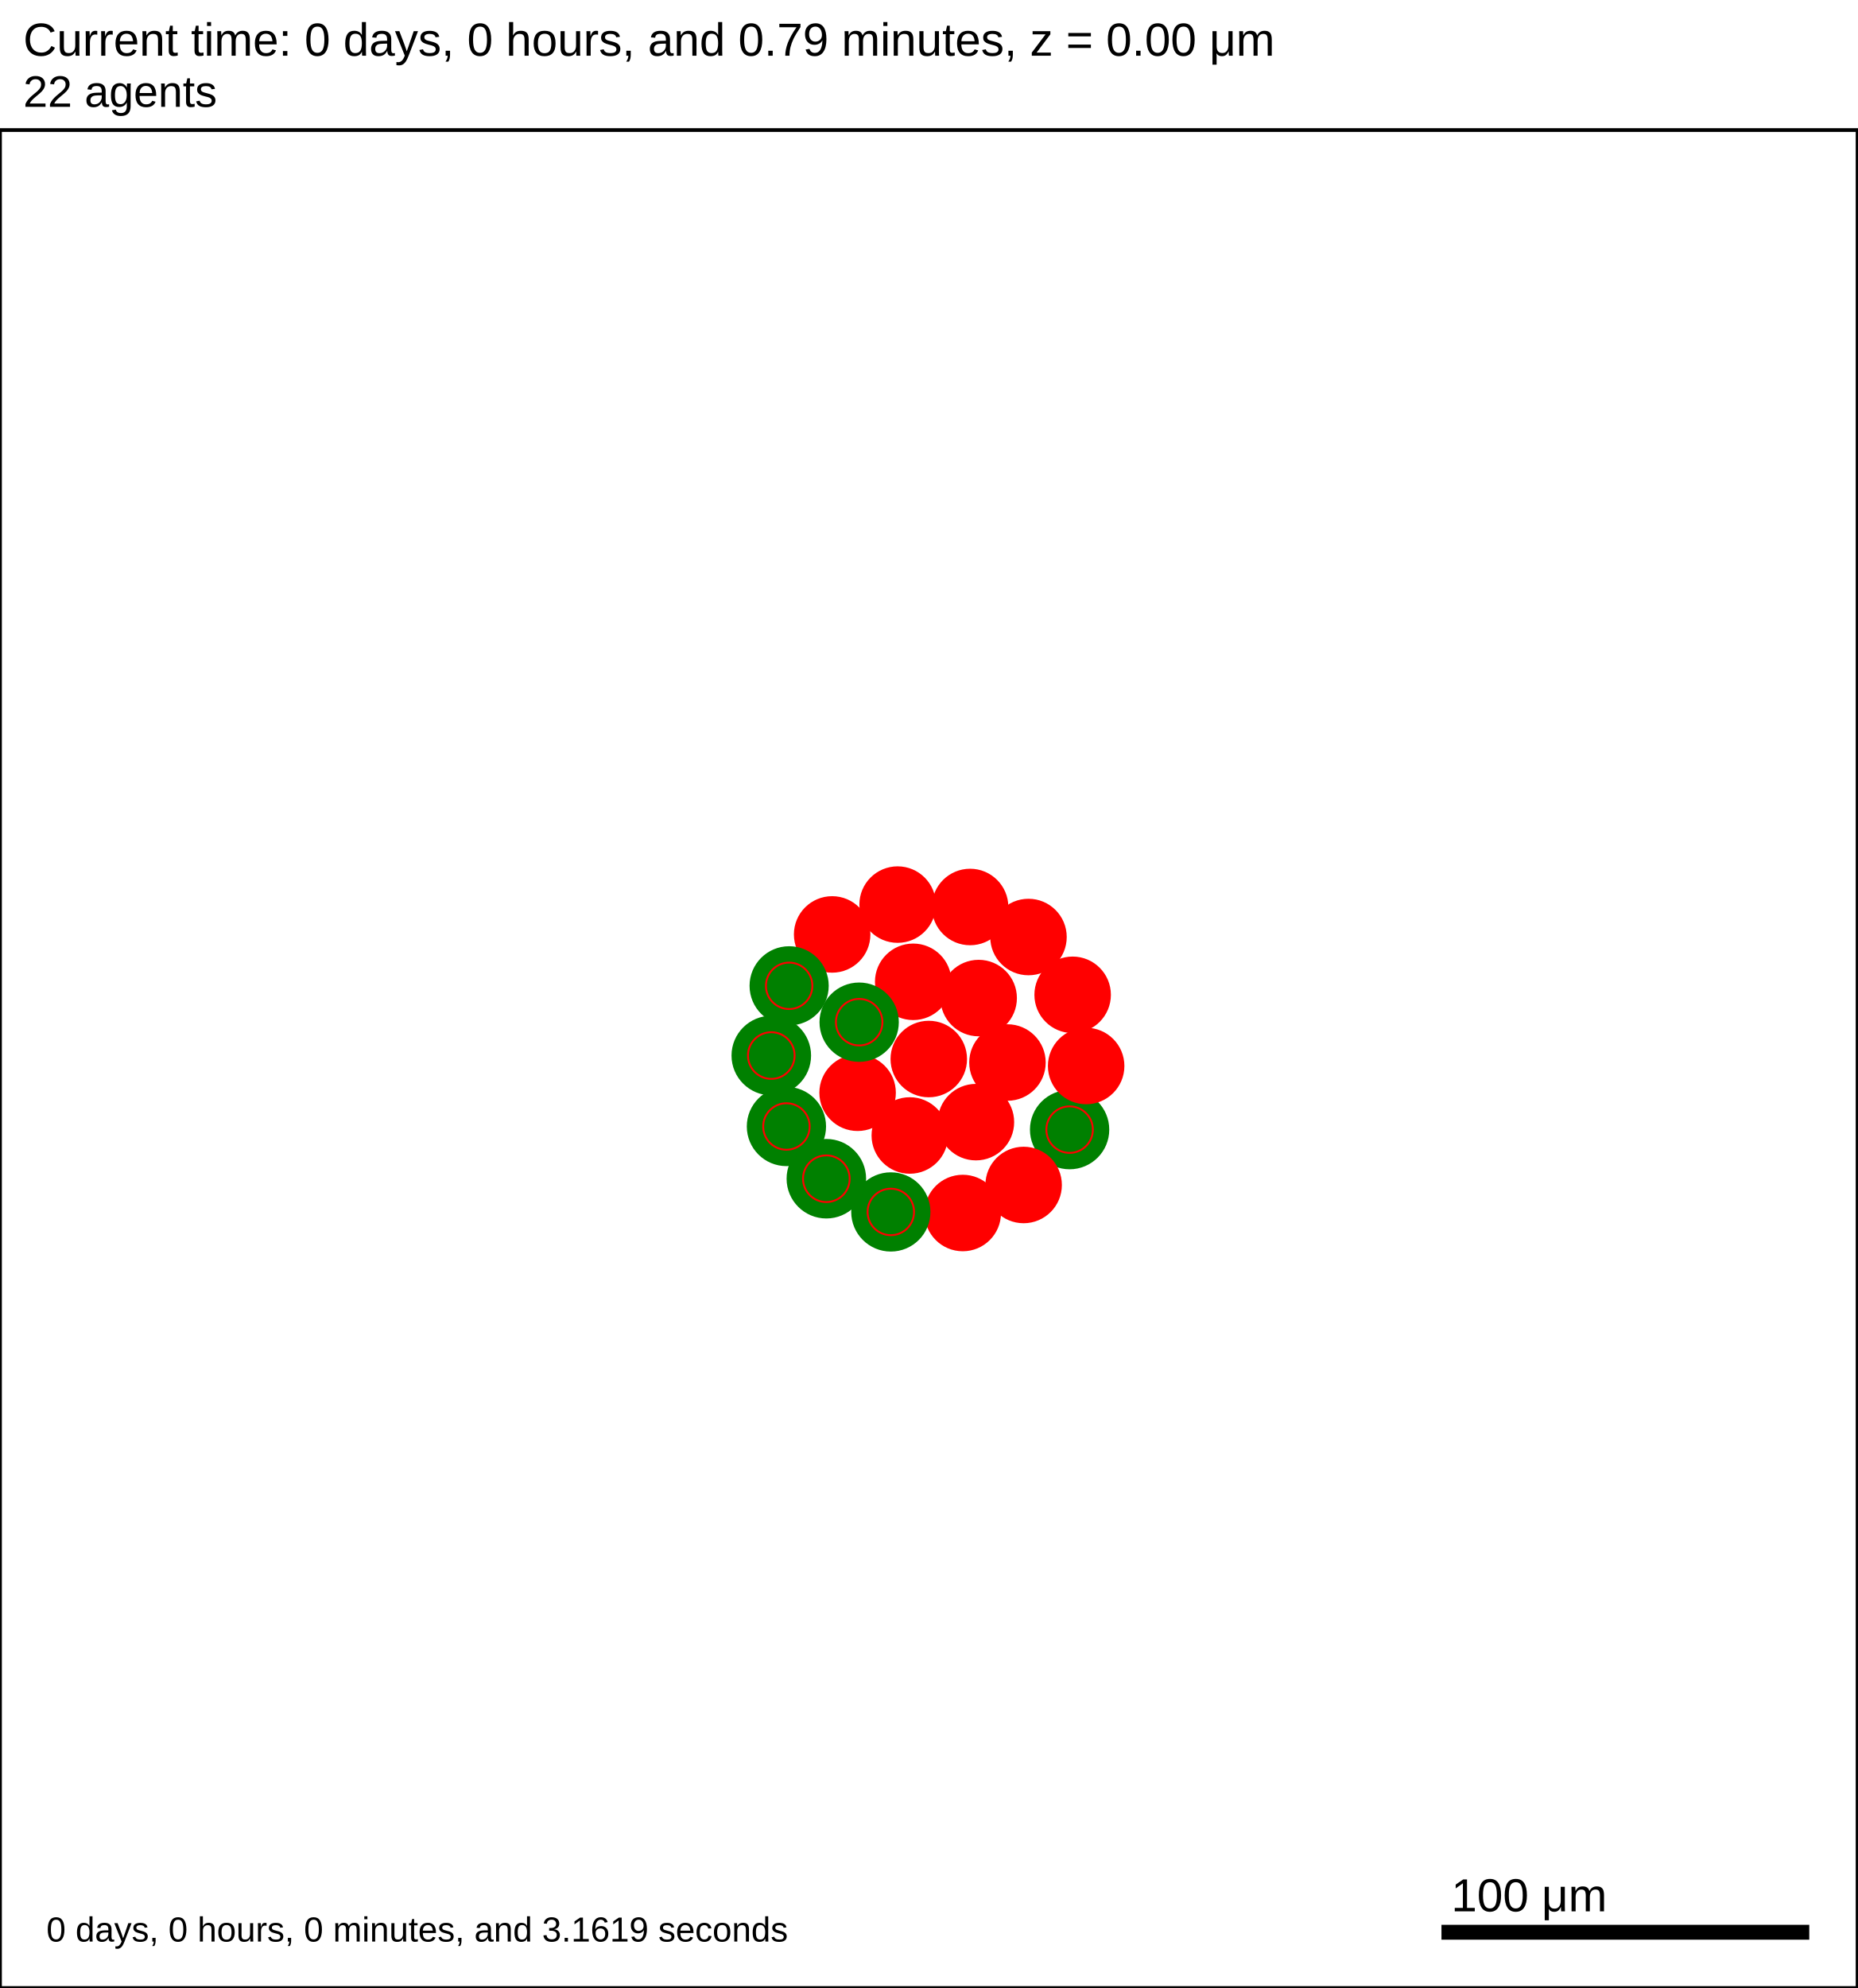
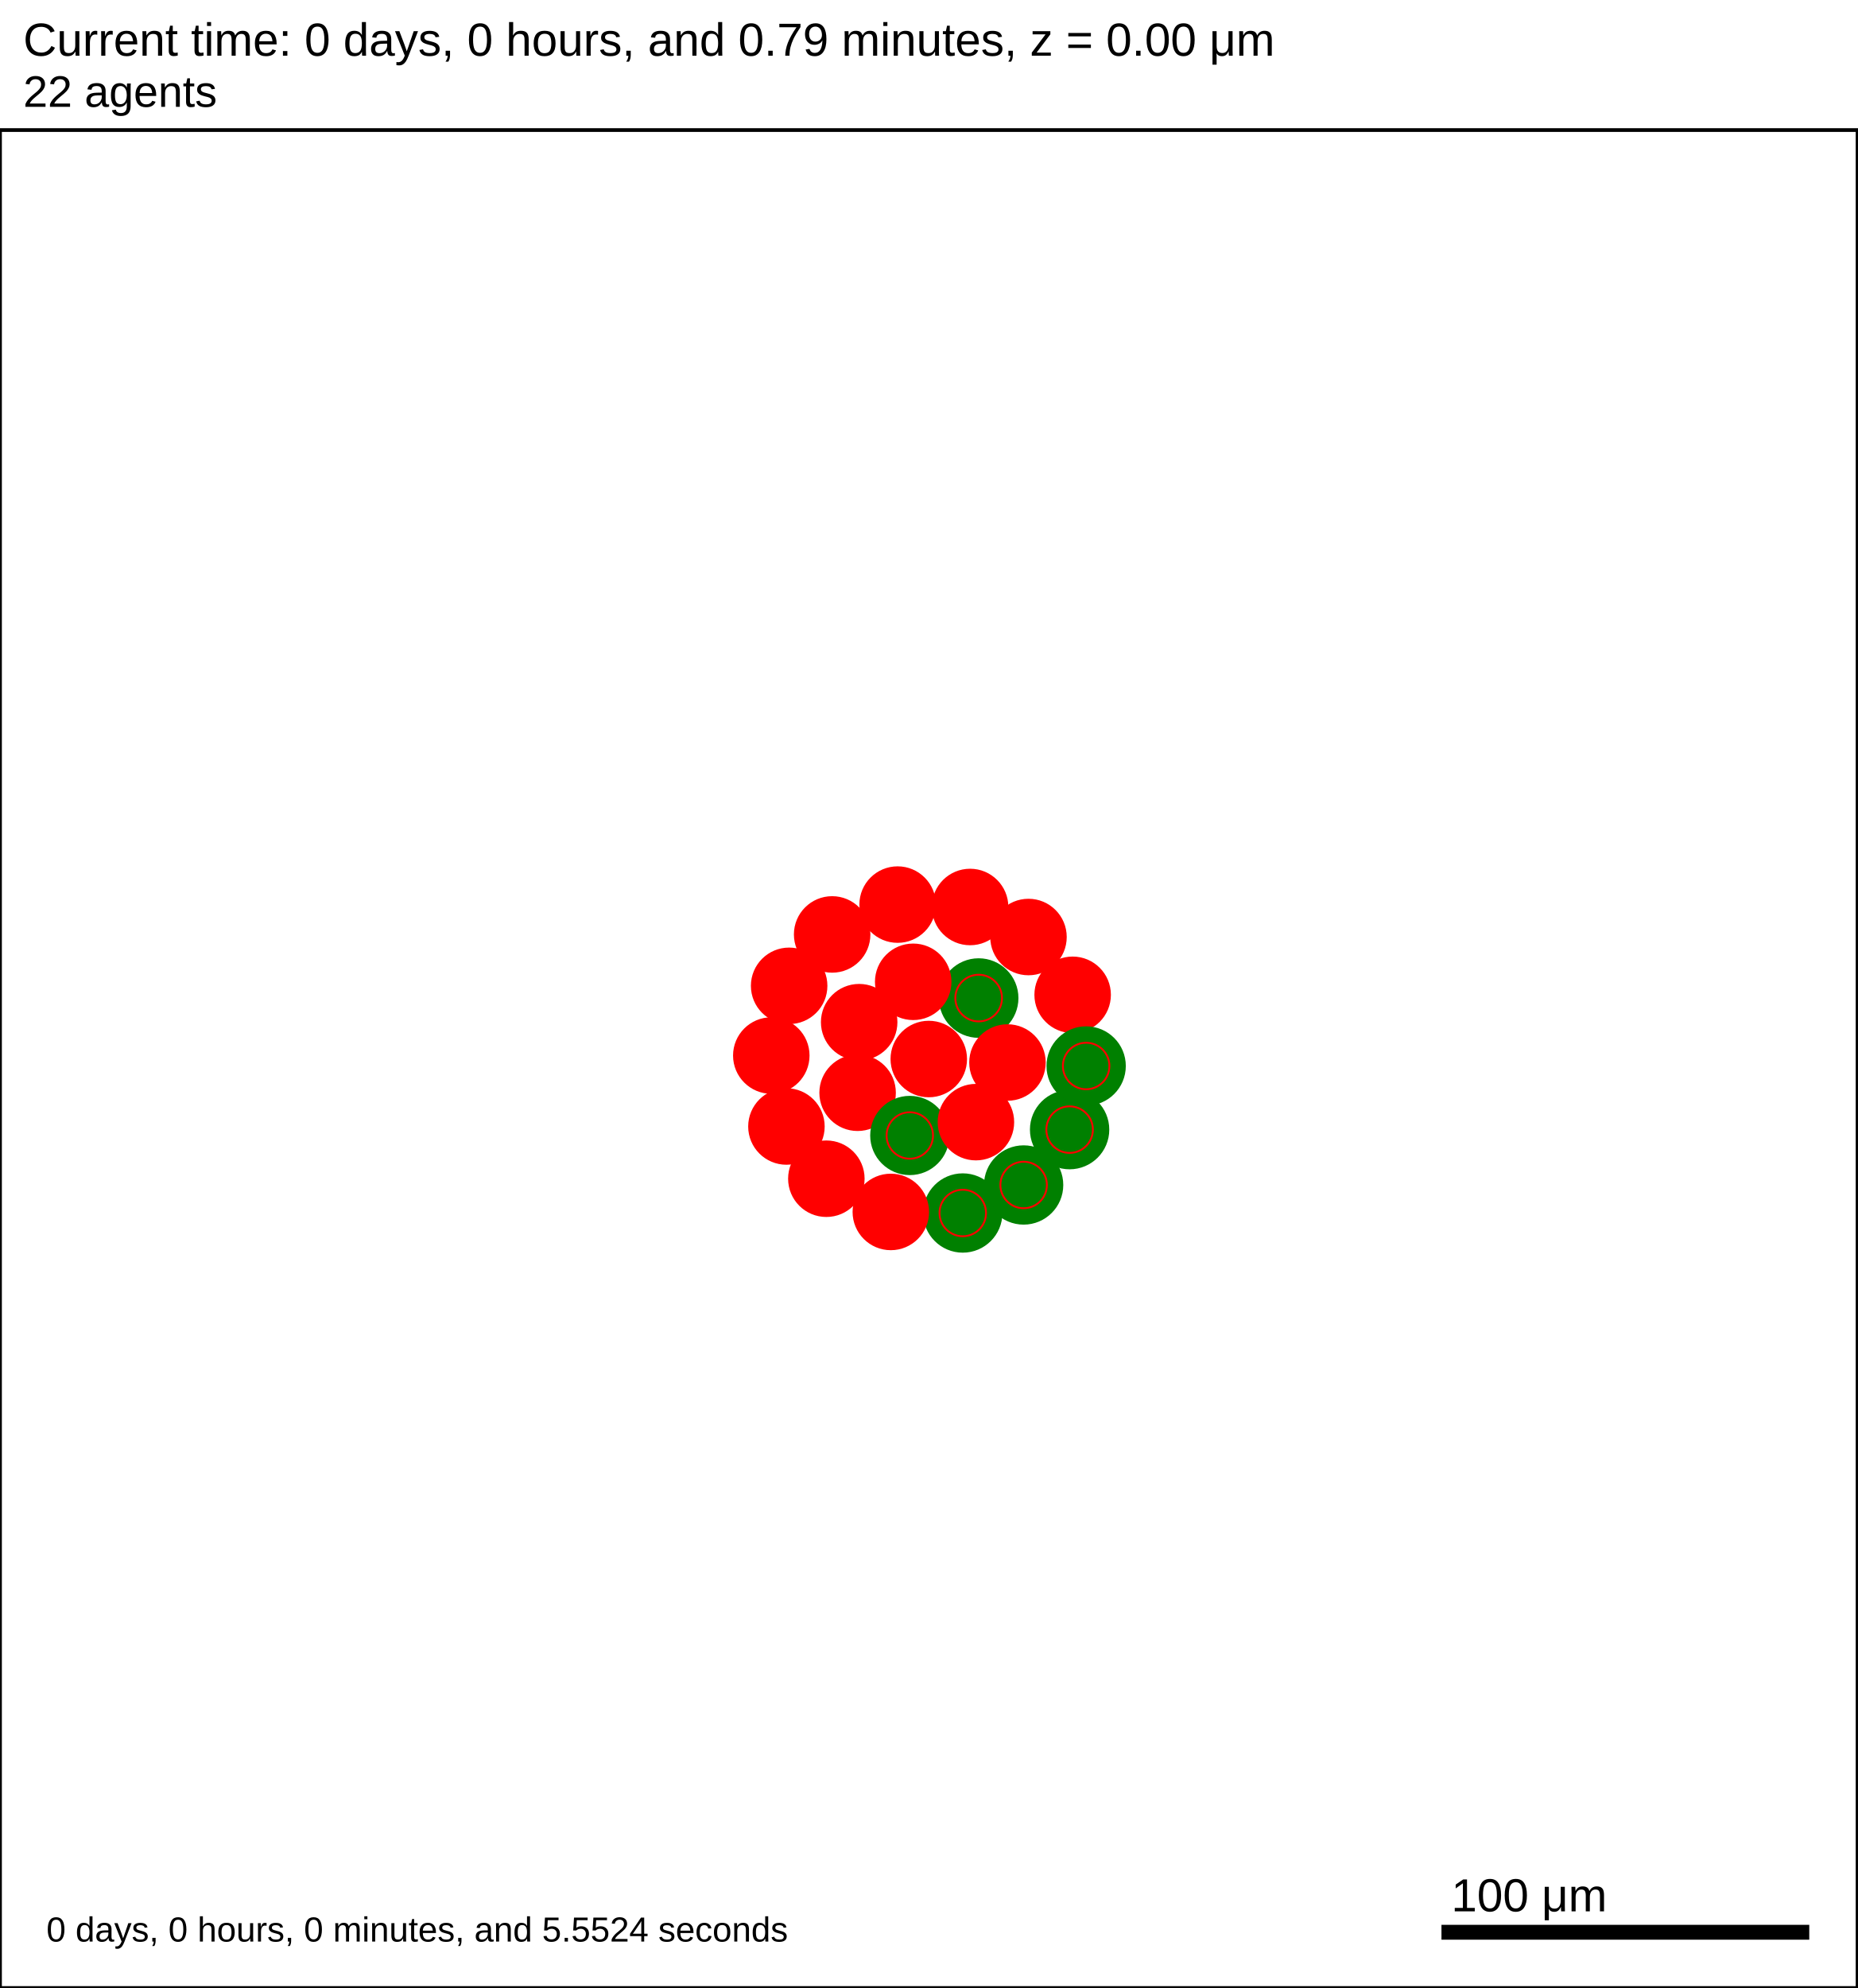
<svg xmlns="http://www.w3.org/2000/svg" version="1.1" width="500" height="535" id="svg2">
  <rect x="0" y="0" width="500" height="535" stroke-width="1" stroke="white" fill="white" />
  <text x="6.25" y="15" font-family="Arial" font-size="12.5" fill="black">
   Current time: 0 days, 0 hours, and 0.79 minutes, z = 0.00 μm
  </text>
  <text x="6.25" y="28.75" font-family="Arial" font-size="11.875" fill="black">
   22 agents
  </text>
  <g id="tissue" transform="translate(0,535) scale(1,-1)">
    <g id="ECM">
  </g>
    <g id="cells">
      <g id="cell0">
        <circle cx="250" cy="250" r="10.045" stroke-width="0.5" stroke="red" fill="red" />
        <circle cx="250" cy="250" r="6.032" stroke-width="0.5" stroke="red" fill="red" />
      </g>
      <g id="cell1">
        <circle cx="230.842" cy="240.923" r="10.045" stroke-width="0.5" stroke="red" fill="red" />
        <circle cx="230.842" cy="240.923" r="6.032" stroke-width="0.5" stroke="red" fill="red" />
      </g>
      <g id="cell2">
-         <circle cx="263.426" cy="266.406" r="10.045" stroke-width="0.5" stroke="red" fill="red" />
-         <circle cx="263.426" cy="266.406" r="6.032" stroke-width="0.5" stroke="red" fill="red" />
+         <circle cx="263.426" cy="266.406" r="10.456" stroke-width="0.5" stroke="green" fill="green" />
+         <circle cx="263.426" cy="266.406" r="6.279" stroke-width="0.5" stroke="red" fill="green" />
      </g>
      <g id="cell3">
-         <circle cx="244.892" cy="229.425" r="10.045" stroke-width="0.5" stroke="red" fill="red" />
-         <circle cx="244.892" cy="229.425" r="6.032" stroke-width="0.5" stroke="red" fill="red" />
+         <circle cx="244.892" cy="229.425" r="10.412" stroke-width="0.5" stroke="green" fill="green" />
+         <circle cx="244.892" cy="229.425" r="6.252" stroke-width="0.5" stroke="red" fill="green" />
      </g>
      <g id="cell4">
        <circle cx="245.806" cy="270.781" r="10.045" stroke-width="0.5" stroke="red" fill="red" />
        <circle cx="245.806" cy="270.781" r="6.032" stroke-width="0.5" stroke="red" fill="red" />
      </g>
      <g id="cell5">
        <circle cx="262.688" cy="233.016" r="10.045" stroke-width="0.5" stroke="red" fill="red" />
        <circle cx="262.688" cy="233.016" r="6.032" stroke-width="0.5" stroke="red" fill="red" />
      </g>
      <g id="cell6">
-         <circle cx="231.262" cy="259.916" r="10.424" stroke-width="0.5" stroke="green" fill="green" />
-         <circle cx="231.262" cy="259.916" r="6.259" stroke-width="0.5" stroke="red" fill="green" />
+         <circle cx="231.262" cy="259.916" r="10.045" stroke-width="0.5" stroke="red" fill="red" />
+         <circle cx="231.262" cy="259.916" r="6.032" stroke-width="0.5" stroke="red" fill="red" />
      </g>
      <g id="cell7">
        <circle cx="271.179" cy="249.063" r="10.045" stroke-width="0.5" stroke="red" fill="red" />
        <circle cx="271.179" cy="249.063" r="6.032" stroke-width="0.5" stroke="red" fill="red" />
      </g>
      <g id="cell8">
-         <circle cx="259.149" cy="208.562" r="10.045" stroke-width="0.5" stroke="red" fill="red" />
-         <circle cx="259.149" cy="208.562" r="6.032" stroke-width="0.5" stroke="red" fill="red" />
+         <circle cx="259.149" cy="208.562" r="10.424" stroke-width="0.5" stroke="green" fill="green" />
+         <circle cx="259.149" cy="208.562" r="6.259" stroke-width="0.5" stroke="red" fill="green" />
      </g>
      <g id="cell9">
-         <circle cx="211.683" cy="231.845" r="10.416" stroke-width="0.5" stroke="green" fill="green" />
-         <circle cx="211.683" cy="231.845" r="6.255" stroke-width="0.5" stroke="red" fill="green" />
+         <circle cx="211.683" cy="231.845" r="10.045" stroke-width="0.5" stroke="red" fill="red" />
+         <circle cx="211.683" cy="231.845" r="6.032" stroke-width="0.5" stroke="red" fill="red" />
      </g>
      <g id="cell10">
        <circle cx="223.99" cy="283.531" r="10.045" stroke-width="0.5" stroke="red" fill="red" />
        <circle cx="223.99" cy="283.531" r="6.032" stroke-width="0.5" stroke="red" fill="red" />
      </g>
      <g id="cell11">
        <circle cx="276.837" cy="282.833" r="10.045" stroke-width="0.5" stroke="red" fill="red" />
        <circle cx="276.837" cy="282.833" r="6.032" stroke-width="0.5" stroke="red" fill="red" />
      </g>
      <g id="cell12">
-         <circle cx="287.906" cy="231.002" r="10.424" stroke-width="0.5" stroke="green" fill="green" />
-         <circle cx="287.906" cy="231.002" r="6.259" stroke-width="0.5" stroke="red" fill="green" />
+         <circle cx="287.906" cy="231.002" r="10.428" stroke-width="0.5" stroke="green" fill="green" />
+         <circle cx="287.906" cy="231.002" r="6.262" stroke-width="0.5" stroke="red" fill="green" />
      </g>
      <g id="cell13">
-         <circle cx="239.783" cy="208.849" r="10.412" stroke-width="0.5" stroke="green" fill="green" />
-         <circle cx="239.783" cy="208.849" r="6.252" stroke-width="0.5" stroke="red" fill="green" />
+         <circle cx="239.783" cy="208.849" r="10.045" stroke-width="0.5" stroke="red" fill="red" />
+         <circle cx="239.783" cy="208.849" r="6.032" stroke-width="0.5" stroke="red" fill="red" />
      </g>
      <g id="cell14">
-         <circle cx="207.61" cy="250.938" r="10.456" stroke-width="0.5" stroke="green" fill="green" />
-         <circle cx="207.61" cy="250.938" r="6.279" stroke-width="0.5" stroke="red" fill="green" />
+         <circle cx="207.61" cy="250.938" r="10.045" stroke-width="0.5" stroke="red" fill="red" />
+         <circle cx="207.61" cy="250.938" r="6.032" stroke-width="0.5" stroke="red" fill="red" />
      </g>
      <g id="cell15">
        <circle cx="241.613" cy="291.562" r="10.045" stroke-width="0.5" stroke="red" fill="red" />
        <circle cx="241.613" cy="291.562" r="6.032" stroke-width="0.5" stroke="red" fill="red" />
      </g>
      <g id="cell16">
        <circle cx="288.725" cy="267.282" r="10.045" stroke-width="0.5" stroke="red" fill="red" />
        <circle cx="288.725" cy="267.282" r="6.032" stroke-width="0.5" stroke="red" fill="red" />
      </g>
      <g id="cell17">
-         <circle cx="275.532" cy="216.104" r="10.045" stroke-width="0.5" stroke="red" fill="red" />
-         <circle cx="275.532" cy="216.104" r="6.032" stroke-width="0.5" stroke="red" fill="red" />
+         <circle cx="275.532" cy="216.104" r="10.42" stroke-width="0.5" stroke="green" fill="green" />
+         <circle cx="275.532" cy="216.104" r="6.257" stroke-width="0.5" stroke="red" fill="green" />
      </g>
      <g id="cell18">
-         <circle cx="222.428" cy="217.789" r="10.451" stroke-width="0.5" stroke="green" fill="green" />
-         <circle cx="222.428" cy="217.789" r="6.276" stroke-width="0.5" stroke="red" fill="green" />
+         <circle cx="222.428" cy="217.789" r="10.045" stroke-width="0.5" stroke="red" fill="red" />
+         <circle cx="222.428" cy="217.789" r="6.032" stroke-width="0.5" stroke="red" fill="red" />
      </g>
      <g id="cell19">
-         <circle cx="212.414" cy="269.7" r="10.405" stroke-width="0.5" stroke="green" fill="green" />
-         <circle cx="212.414" cy="269.7" r="6.248" stroke-width="0.5" stroke="red" fill="green" />
+         <circle cx="212.414" cy="269.7" r="10.045" stroke-width="0.5" stroke="red" fill="red" />
+         <circle cx="212.414" cy="269.7" r="6.032" stroke-width="0.5" stroke="red" fill="red" />
      </g>
      <g id="cell20">
        <circle cx="261.124" cy="290.915" r="10.045" stroke-width="0.5" stroke="red" fill="red" />
        <circle cx="261.124" cy="290.915" r="6.032" stroke-width="0.5" stroke="red" fill="red" />
      </g>
      <g id="cell21">
-         <circle cx="292.359" cy="248.125" r="10.045" stroke-width="0.5" stroke="red" fill="red" />
-         <circle cx="292.359" cy="248.125" r="6.032" stroke-width="0.5" stroke="red" fill="red" />
+         <circle cx="292.359" cy="248.125" r="10.424" stroke-width="0.5" stroke="green" fill="green" />
+         <circle cx="292.359" cy="248.125" r="6.259" stroke-width="0.5" stroke="red" fill="green" />
      </g>
    </g>
  </g>
  <rect x="387.5" y="517.5" width="100" height="5" stroke-width="1" stroke="rgb(255,255,255)" fill="rgb(0,0,0)" />
  <text x="390.625" y="514.375" font-family="Arial" font-size="12.5" fill="black">
   100 μm
  </text>
  <text x="12.5" y="522.5" font-family="Arial" font-size="9.375" fill="black">
-    0 days, 0 hours, 0 minutes, and 3.1619 seconds
+    0 days, 0 hours, 0 minutes, and 5.5524 seconds
  </text>
  <rect x="0" y="35" width="500" height="500" stroke-width="1" stroke="rgb(0,0,0)" fill="none" />
</svg>
